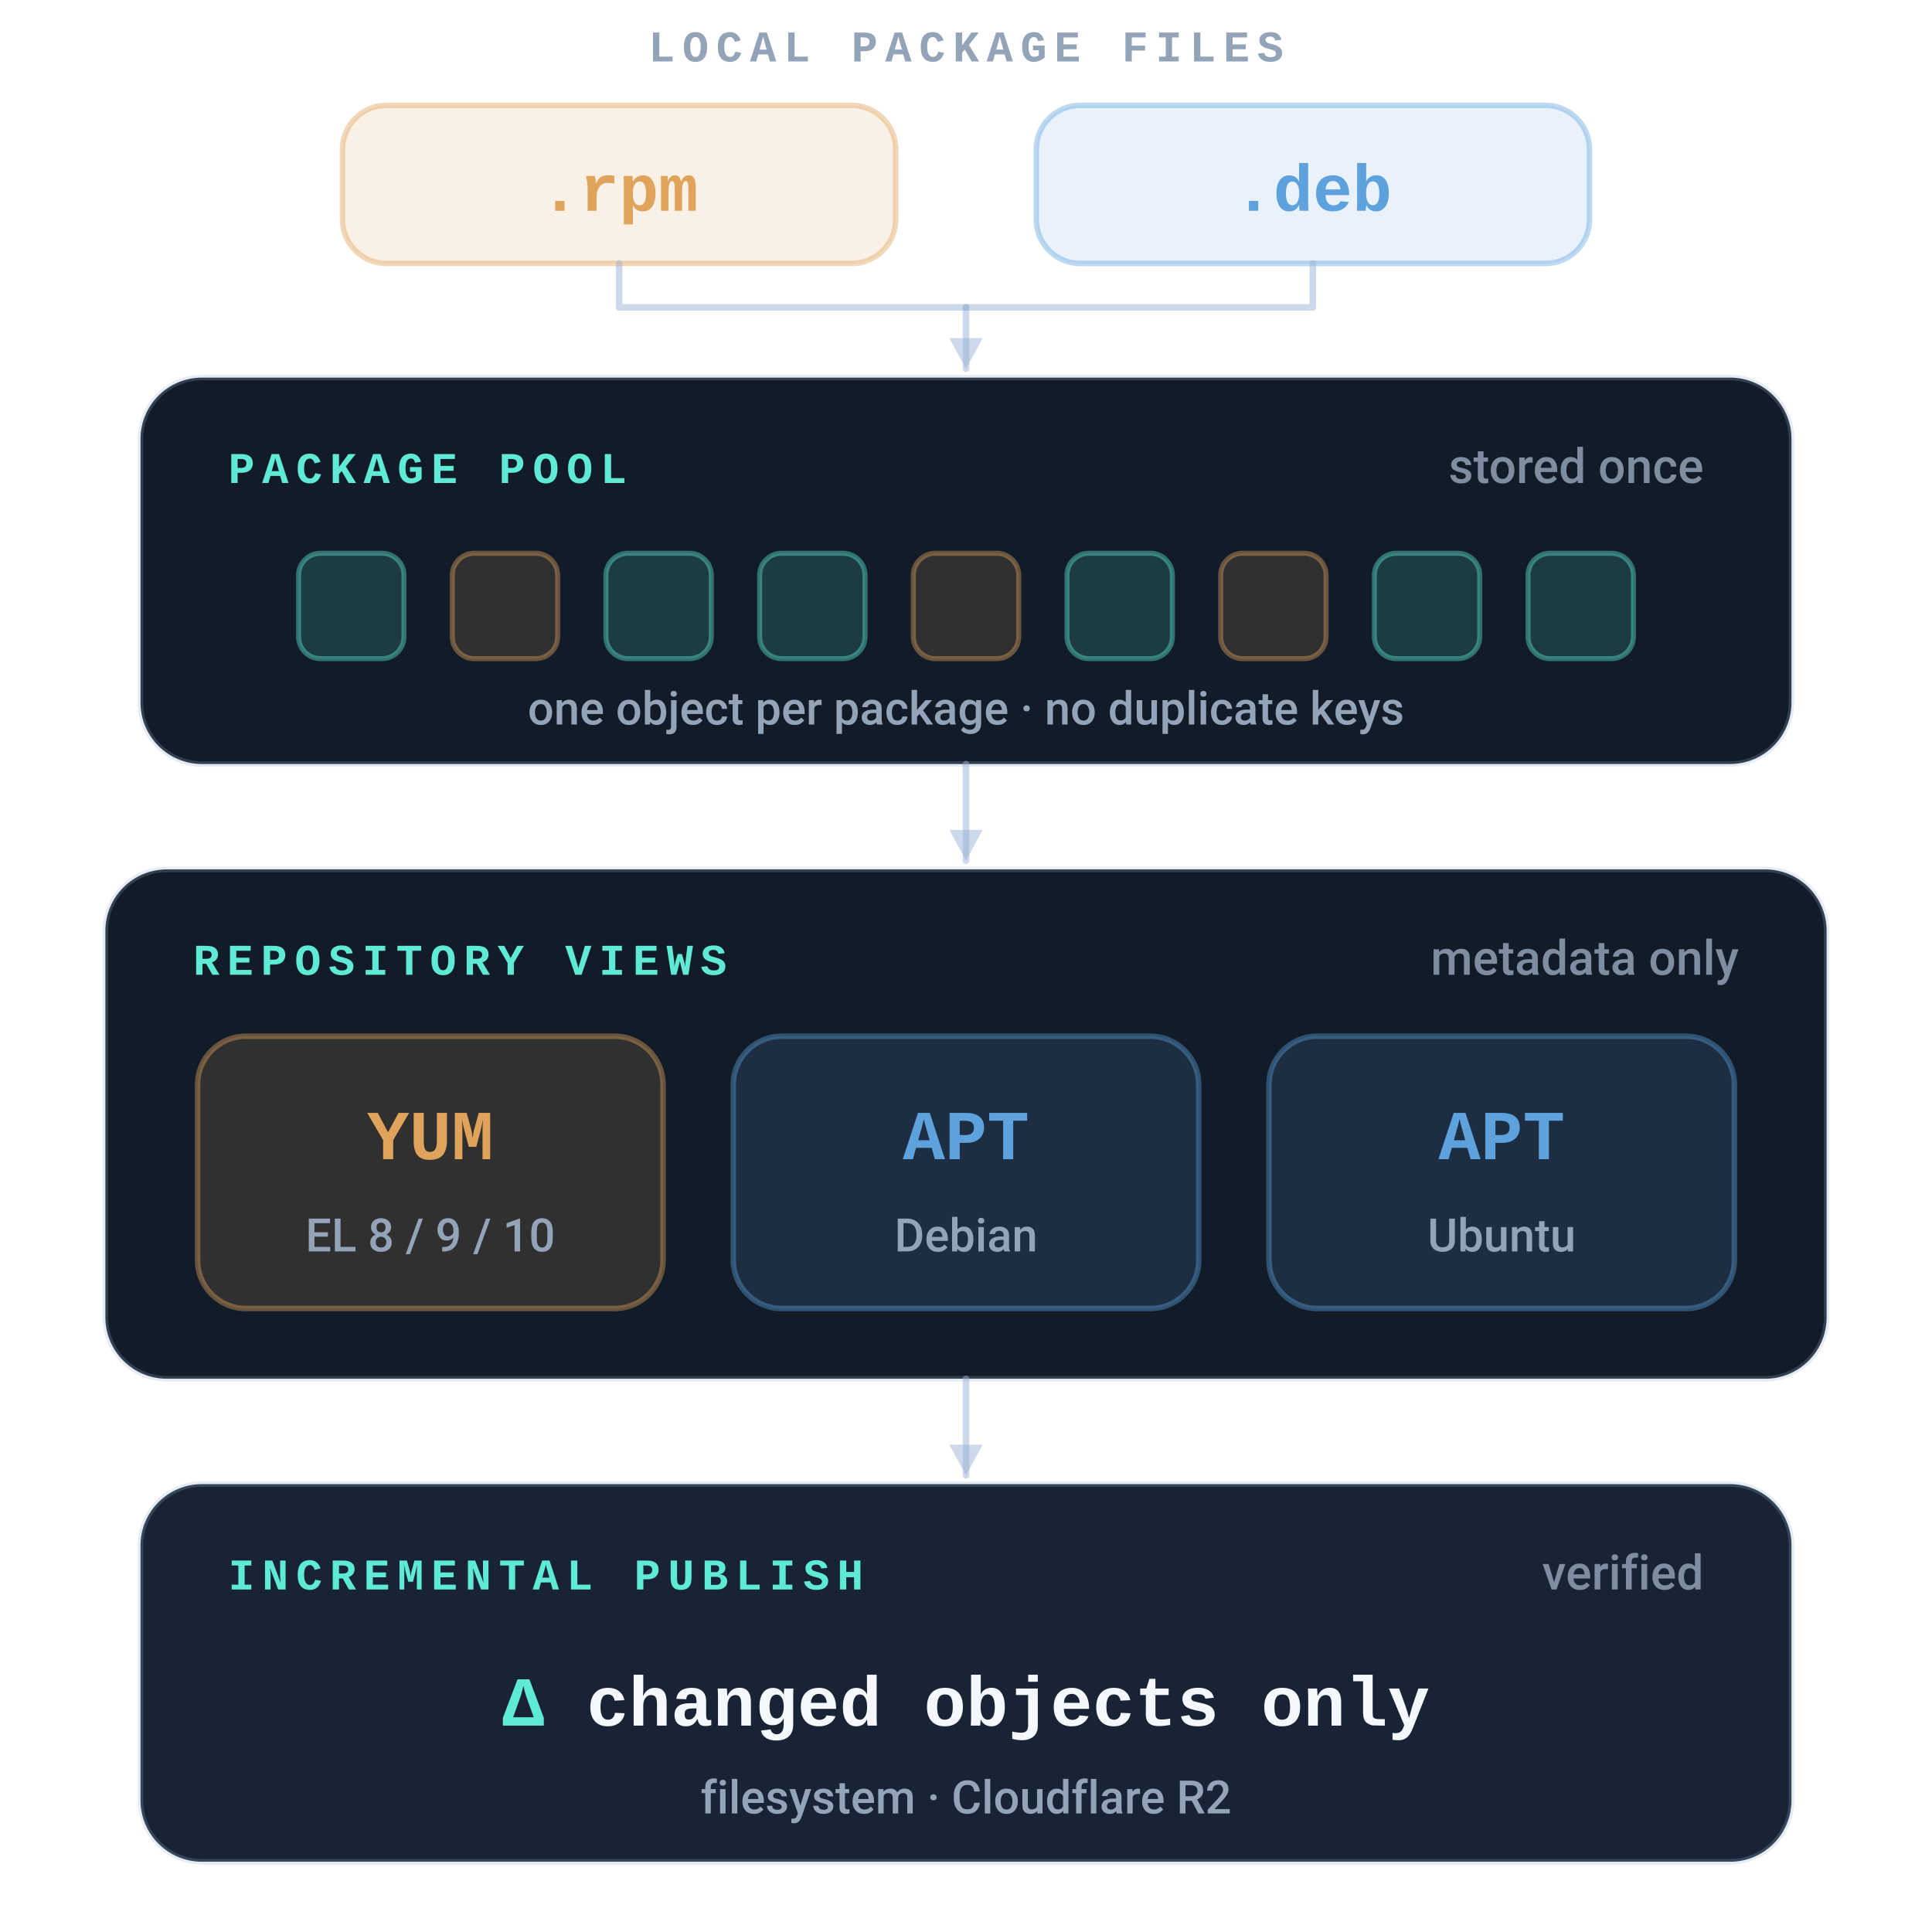
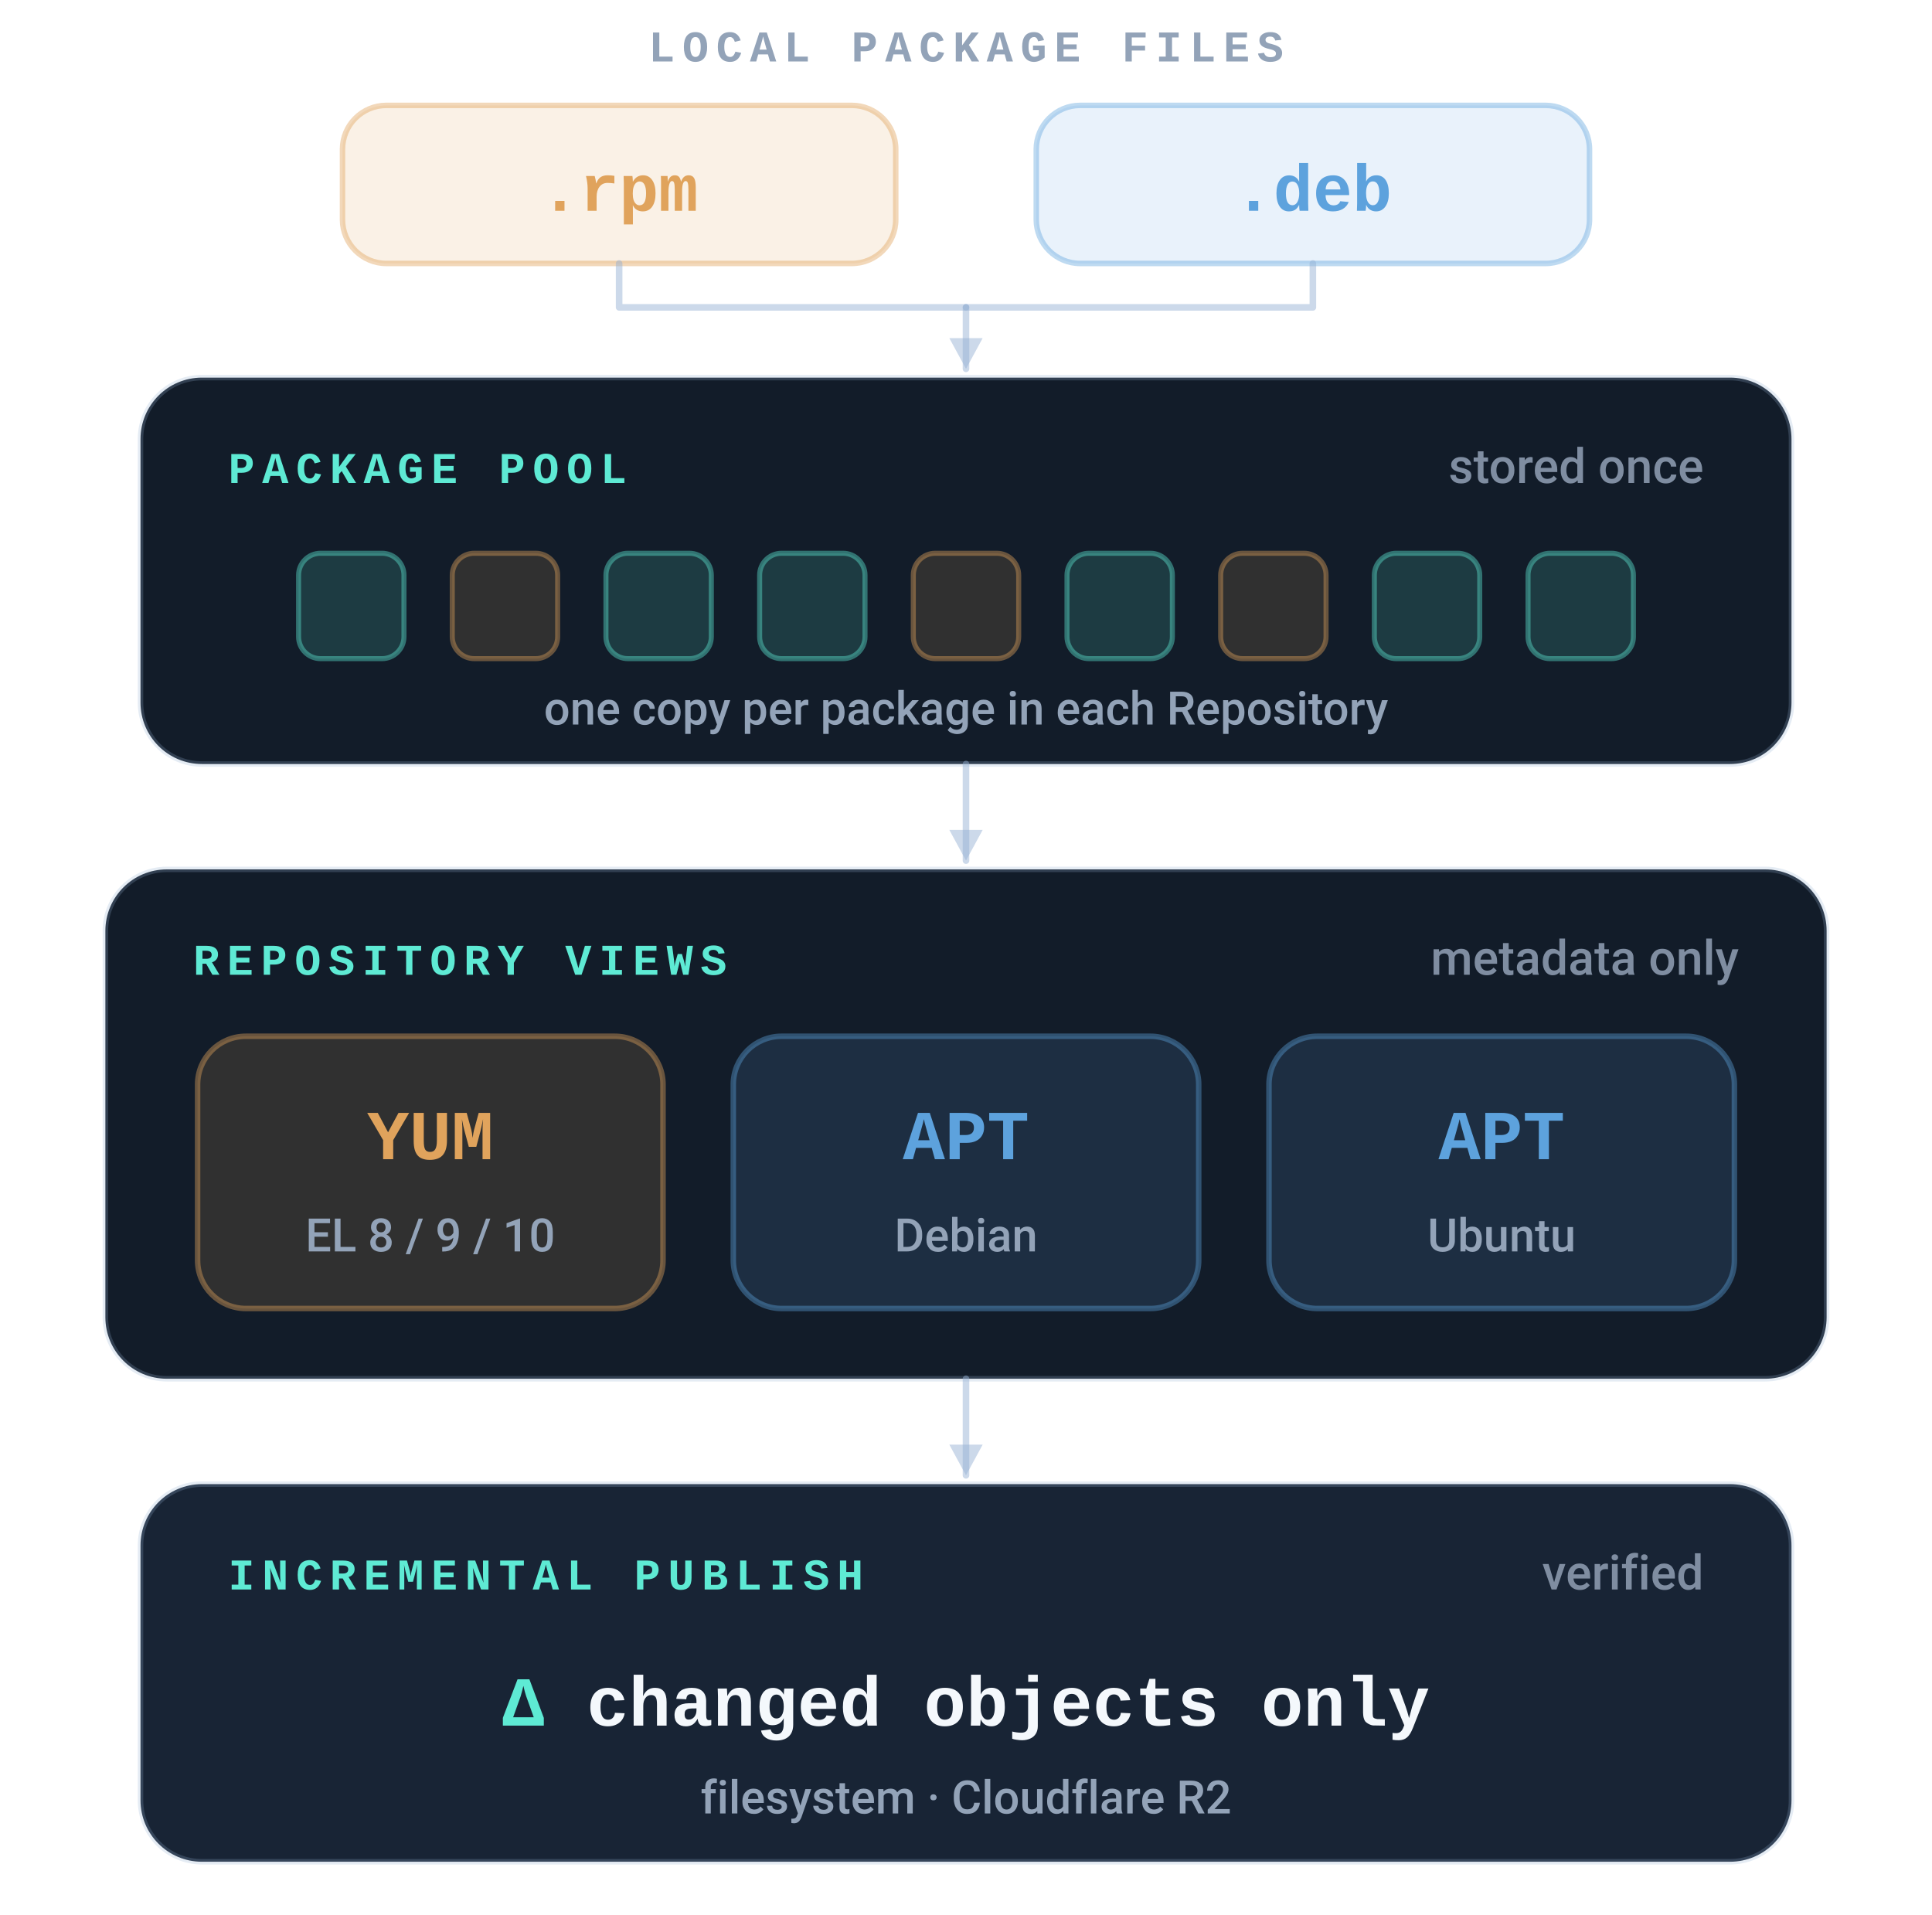
<svg xmlns="http://www.w3.org/2000/svg" width="440" height="436" viewBox="0 0 440 436" role="img" aria-labelledby="sow-arch-title" shape-rendering="geometricPrecision" text-rendering="geometricPrecision">
  <text x="220" y="14" text-anchor="middle" font-family="ui-monospace,SFMono-Regular,Menlo,Consolas,'Liberation Mono',monospace" font-size="10" font-weight="600" fill="#93a3b8" letter-spacing="1.7">LOCAL PACKAGE FILES</text>
  <rect x="78" y="24" width="126" height="36" rx="10" fill="rgba(224,163,92,0.15)" stroke="rgba(224,163,92,0.42)" stroke-width="1.25" />
  <rect x="236" y="24" width="126" height="36" rx="10" fill="rgba(93,162,221,0.14)" stroke="rgba(93,162,221,0.40)" stroke-width="1.25" />
  <text x="141" y="48" text-anchor="middle" font-family="ui-monospace,SFMono-Regular,Menlo,Consolas,'Liberation Mono',monospace" font-size="15" font-weight="700" fill="#e0a35c">.rpm</text>
  <text x="299" y="48" text-anchor="middle" font-family="ui-monospace,SFMono-Regular,Menlo,Consolas,'Liberation Mono',monospace" font-size="15" font-weight="700" fill="#5da2dd">.deb</text>
  <path d="M 141.0 60.0 L 141.0 70.0 L 220.0 70.0" fill="none" stroke="rgba(148,176,210,0.48)" stroke-width="1.5" stroke-linecap="round" stroke-linejoin="round" />
  <path d="M 299.0 60.0 L 299.0 70.0 L 220.0 70.0" fill="none" stroke="rgba(148,176,210,0.48)" stroke-width="1.5" stroke-linecap="round" stroke-linejoin="round" />
  <path d="M 220.0 70.0 L 220.0 84.0" fill="none" stroke="rgba(148,176,210,0.48)" stroke-width="1.5" stroke-linecap="round" stroke-linejoin="round" />
  <path d="M 220.0 84.0 L 216.2 77.0 L 223.8 77.0 Z" fill="rgba(148,176,210,0.48)" />
  <rect x="32" y="86" width="376" height="88" rx="14" fill="#121c29" stroke="rgba(148,176,210,0.24)" stroke-width="1.25" />
  <text x="52" y="110" text-anchor="start" font-family="ui-monospace,SFMono-Regular,Menlo,Consolas,'Liberation Mono',monospace" font-size="10" font-weight="600" fill="#5eead4" letter-spacing="1.7">PACKAGE POOL</text>
  <text x="388" y="110" text-anchor="end" font-family="ui-sans-serif,system-ui,-apple-system,'Segoe UI',Roboto,'Helvetica Neue',Arial,sans-serif" font-size="11" font-weight="500" fill="#7f8da1">stored once</text>
  <rect x="68.0" y="126" width="24" height="24" rx="5" fill="rgba(94,234,212,0.15)" stroke="rgba(94,234,212,0.42)" stroke-width="1.15" />
  <rect x="103.0" y="126" width="24" height="24" rx="5" fill="rgba(224,163,92,0.15)" stroke="rgba(224,163,92,0.42)" stroke-width="1.15" />
  <rect x="138.0" y="126" width="24" height="24" rx="5" fill="rgba(94,234,212,0.15)" stroke="rgba(94,234,212,0.42)" stroke-width="1.15" />
  <rect x="173.0" y="126" width="24" height="24" rx="5" fill="rgba(94,234,212,0.15)" stroke="rgba(94,234,212,0.42)" stroke-width="1.15" />
  <rect x="208.0" y="126" width="24" height="24" rx="5" fill="rgba(224,163,92,0.15)" stroke="rgba(224,163,92,0.42)" stroke-width="1.15" />
  <rect x="243.0" y="126" width="24" height="24" rx="5" fill="rgba(94,234,212,0.15)" stroke="rgba(94,234,212,0.42)" stroke-width="1.15" />
  <rect x="278.0" y="126" width="24" height="24" rx="5" fill="rgba(224,163,92,0.15)" stroke="rgba(224,163,92,0.42)" stroke-width="1.15" />
  <rect x="313.0" y="126" width="24" height="24" rx="5" fill="rgba(94,234,212,0.15)" stroke="rgba(94,234,212,0.42)" stroke-width="1.15" />
  <rect x="348.0" y="126" width="24" height="24" rx="5" fill="rgba(94,234,212,0.15)" stroke="rgba(94,234,212,0.42)" stroke-width="1.15" />
-   <text x="220" y="165" text-anchor="middle" font-family="ui-sans-serif,system-ui,-apple-system,'Segoe UI',Roboto,'Helvetica Neue',Arial,sans-serif" font-size="10.5" font-weight="500" fill="#93a3b8">one object per package · no duplicate keys</text>
+   <text x="220" y="165" text-anchor="middle" font-family="ui-sans-serif,system-ui,-apple-system,'Segoe UI',Roboto,'Helvetica Neue',Arial,sans-serif" font-size="10.5" font-weight="500" fill="#93a3b8">one copy per package in each Repository</text>
  <path d="M 220.0 174.0 L 220.0 196.0" fill="none" stroke="rgba(148,176,210,0.48)" stroke-width="1.5" stroke-linecap="round" stroke-linejoin="round" />
  <path d="M 220.0 196.0 L 216.2 189.0 L 223.8 189.0 Z" fill="rgba(148,176,210,0.48)" />
  <rect x="24" y="198" width="392" height="116" rx="14" fill="#121c29" stroke="rgba(148,176,210,0.24)" stroke-width="1.25" />
  <text x="44" y="222" text-anchor="start" font-family="ui-monospace,SFMono-Regular,Menlo,Consolas,'Liberation Mono',monospace" font-size="10" font-weight="600" fill="#5eead4" letter-spacing="1.7">REPOSITORY VIEWS</text>
  <text x="396" y="222" text-anchor="end" font-family="ui-sans-serif,system-ui,-apple-system,'Segoe UI',Roboto,'Helvetica Neue',Arial,sans-serif" font-size="11" font-weight="500" fill="#7f8da1">metadata only</text>
  <rect x="45" y="236" width="106" height="62" rx="11" fill="rgba(224,163,92,0.15)" stroke="rgba(224,163,92,0.42)" stroke-width="1.25" />
  <text x="98" y="264" text-anchor="middle" font-family="ui-monospace,SFMono-Regular,Menlo,Consolas,'Liberation Mono',monospace" font-size="16" font-weight="700" fill="#e0a35c">YUM</text>
  <text x="98" y="285" text-anchor="middle" font-family="ui-sans-serif,system-ui,-apple-system,'Segoe UI',Roboto,'Helvetica Neue',Arial,sans-serif" font-size="10.5" font-weight="500" fill="#93a3b8">EL 8 / 9 / 10</text>
  <rect x="167" y="236" width="106" height="62" rx="11" fill="rgba(93,162,221,0.14)" stroke="rgba(93,162,221,0.40)" stroke-width="1.25" />
  <text x="220" y="264" text-anchor="middle" font-family="ui-monospace,SFMono-Regular,Menlo,Consolas,'Liberation Mono',monospace" font-size="16" font-weight="700" fill="#5da2dd">APT</text>
  <text x="220" y="285" text-anchor="middle" font-family="ui-sans-serif,system-ui,-apple-system,'Segoe UI',Roboto,'Helvetica Neue',Arial,sans-serif" font-size="10.5" font-weight="500" fill="#93a3b8">Debian</text>
  <rect x="289" y="236" width="106" height="62" rx="11" fill="rgba(93,162,221,0.14)" stroke="rgba(93,162,221,0.40)" stroke-width="1.25" />
  <text x="342" y="264" text-anchor="middle" font-family="ui-monospace,SFMono-Regular,Menlo,Consolas,'Liberation Mono',monospace" font-size="16" font-weight="700" fill="#5da2dd">APT</text>
  <text x="342" y="285" text-anchor="middle" font-family="ui-sans-serif,system-ui,-apple-system,'Segoe UI',Roboto,'Helvetica Neue',Arial,sans-serif" font-size="10.5" font-weight="500" fill="#93a3b8">Ubuntu</text>
  <path d="M 220.0 314.0 L 220.0 336.0" fill="none" stroke="rgba(148,176,210,0.48)" stroke-width="1.5" stroke-linecap="round" stroke-linejoin="round" />
  <path d="M 220.0 336.0 L 216.2 329.0 L 223.8 329.0 Z" fill="rgba(148,176,210,0.48)" />
  <rect x="32" y="338" width="376" height="86" rx="14" fill="#182435" stroke="rgba(148,176,210,0.24)" stroke-width="1.25" />
  <text x="52" y="362" text-anchor="start" font-family="ui-monospace,SFMono-Regular,Menlo,Consolas,'Liberation Mono',monospace" font-size="10" font-weight="600" fill="#5eead4" letter-spacing="1.7">INCREMENTAL PUBLISH</text>
  <text x="388" y="362" text-anchor="end" font-family="ui-sans-serif,system-ui,-apple-system,'Segoe UI',Roboto,'Helvetica Neue',Arial,sans-serif" font-size="11" font-weight="500" fill="#7f8da1">verified</text>
  <text x="220" y="393" text-anchor="middle" font-family="ui-monospace,SFMono-Regular,Menlo,Consolas,'Liberation Mono',monospace" font-size="16" font-weight="700" fill="#f4f8fc">
    <tspan fill="#5eead4">Δ</tspan> changed objects only</text>
  <text x="220" y="413" text-anchor="middle" font-family="ui-sans-serif,system-ui,-apple-system,'Segoe UI',Roboto,'Helvetica Neue',Arial,sans-serif" font-size="10.5" font-weight="500" fill="#93a3b8">filesystem · Cloudflare R2</text>
</svg>
